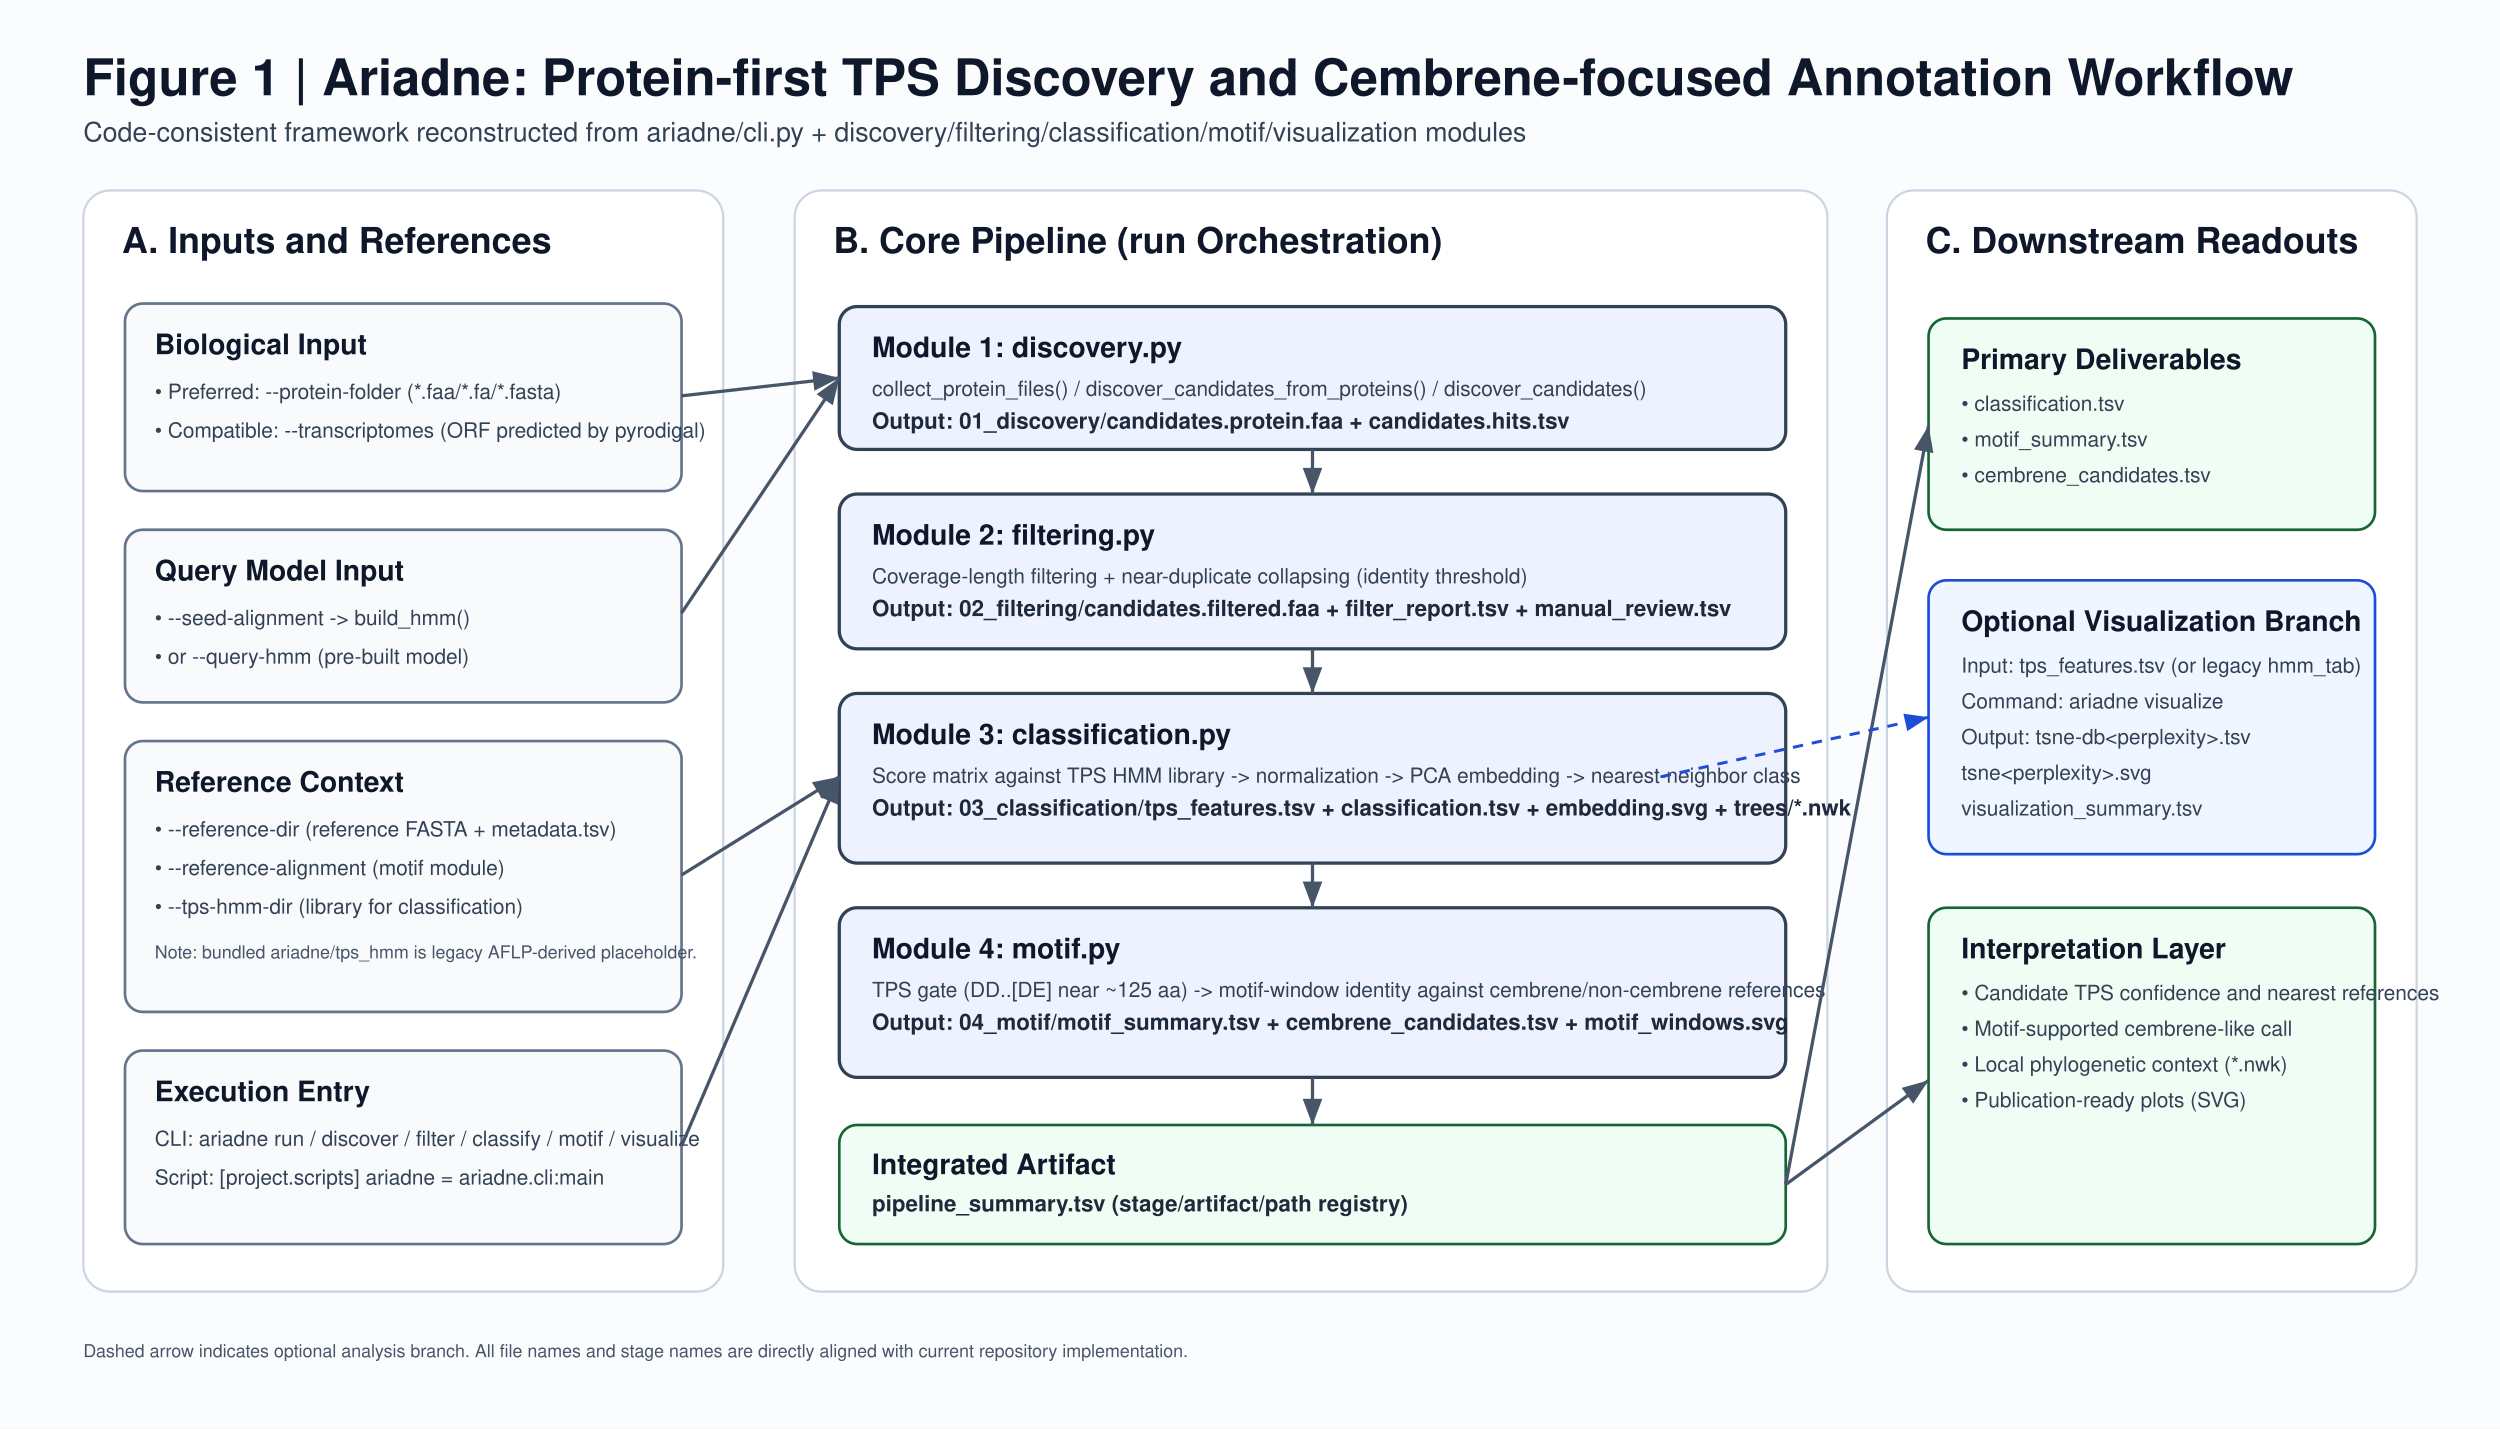
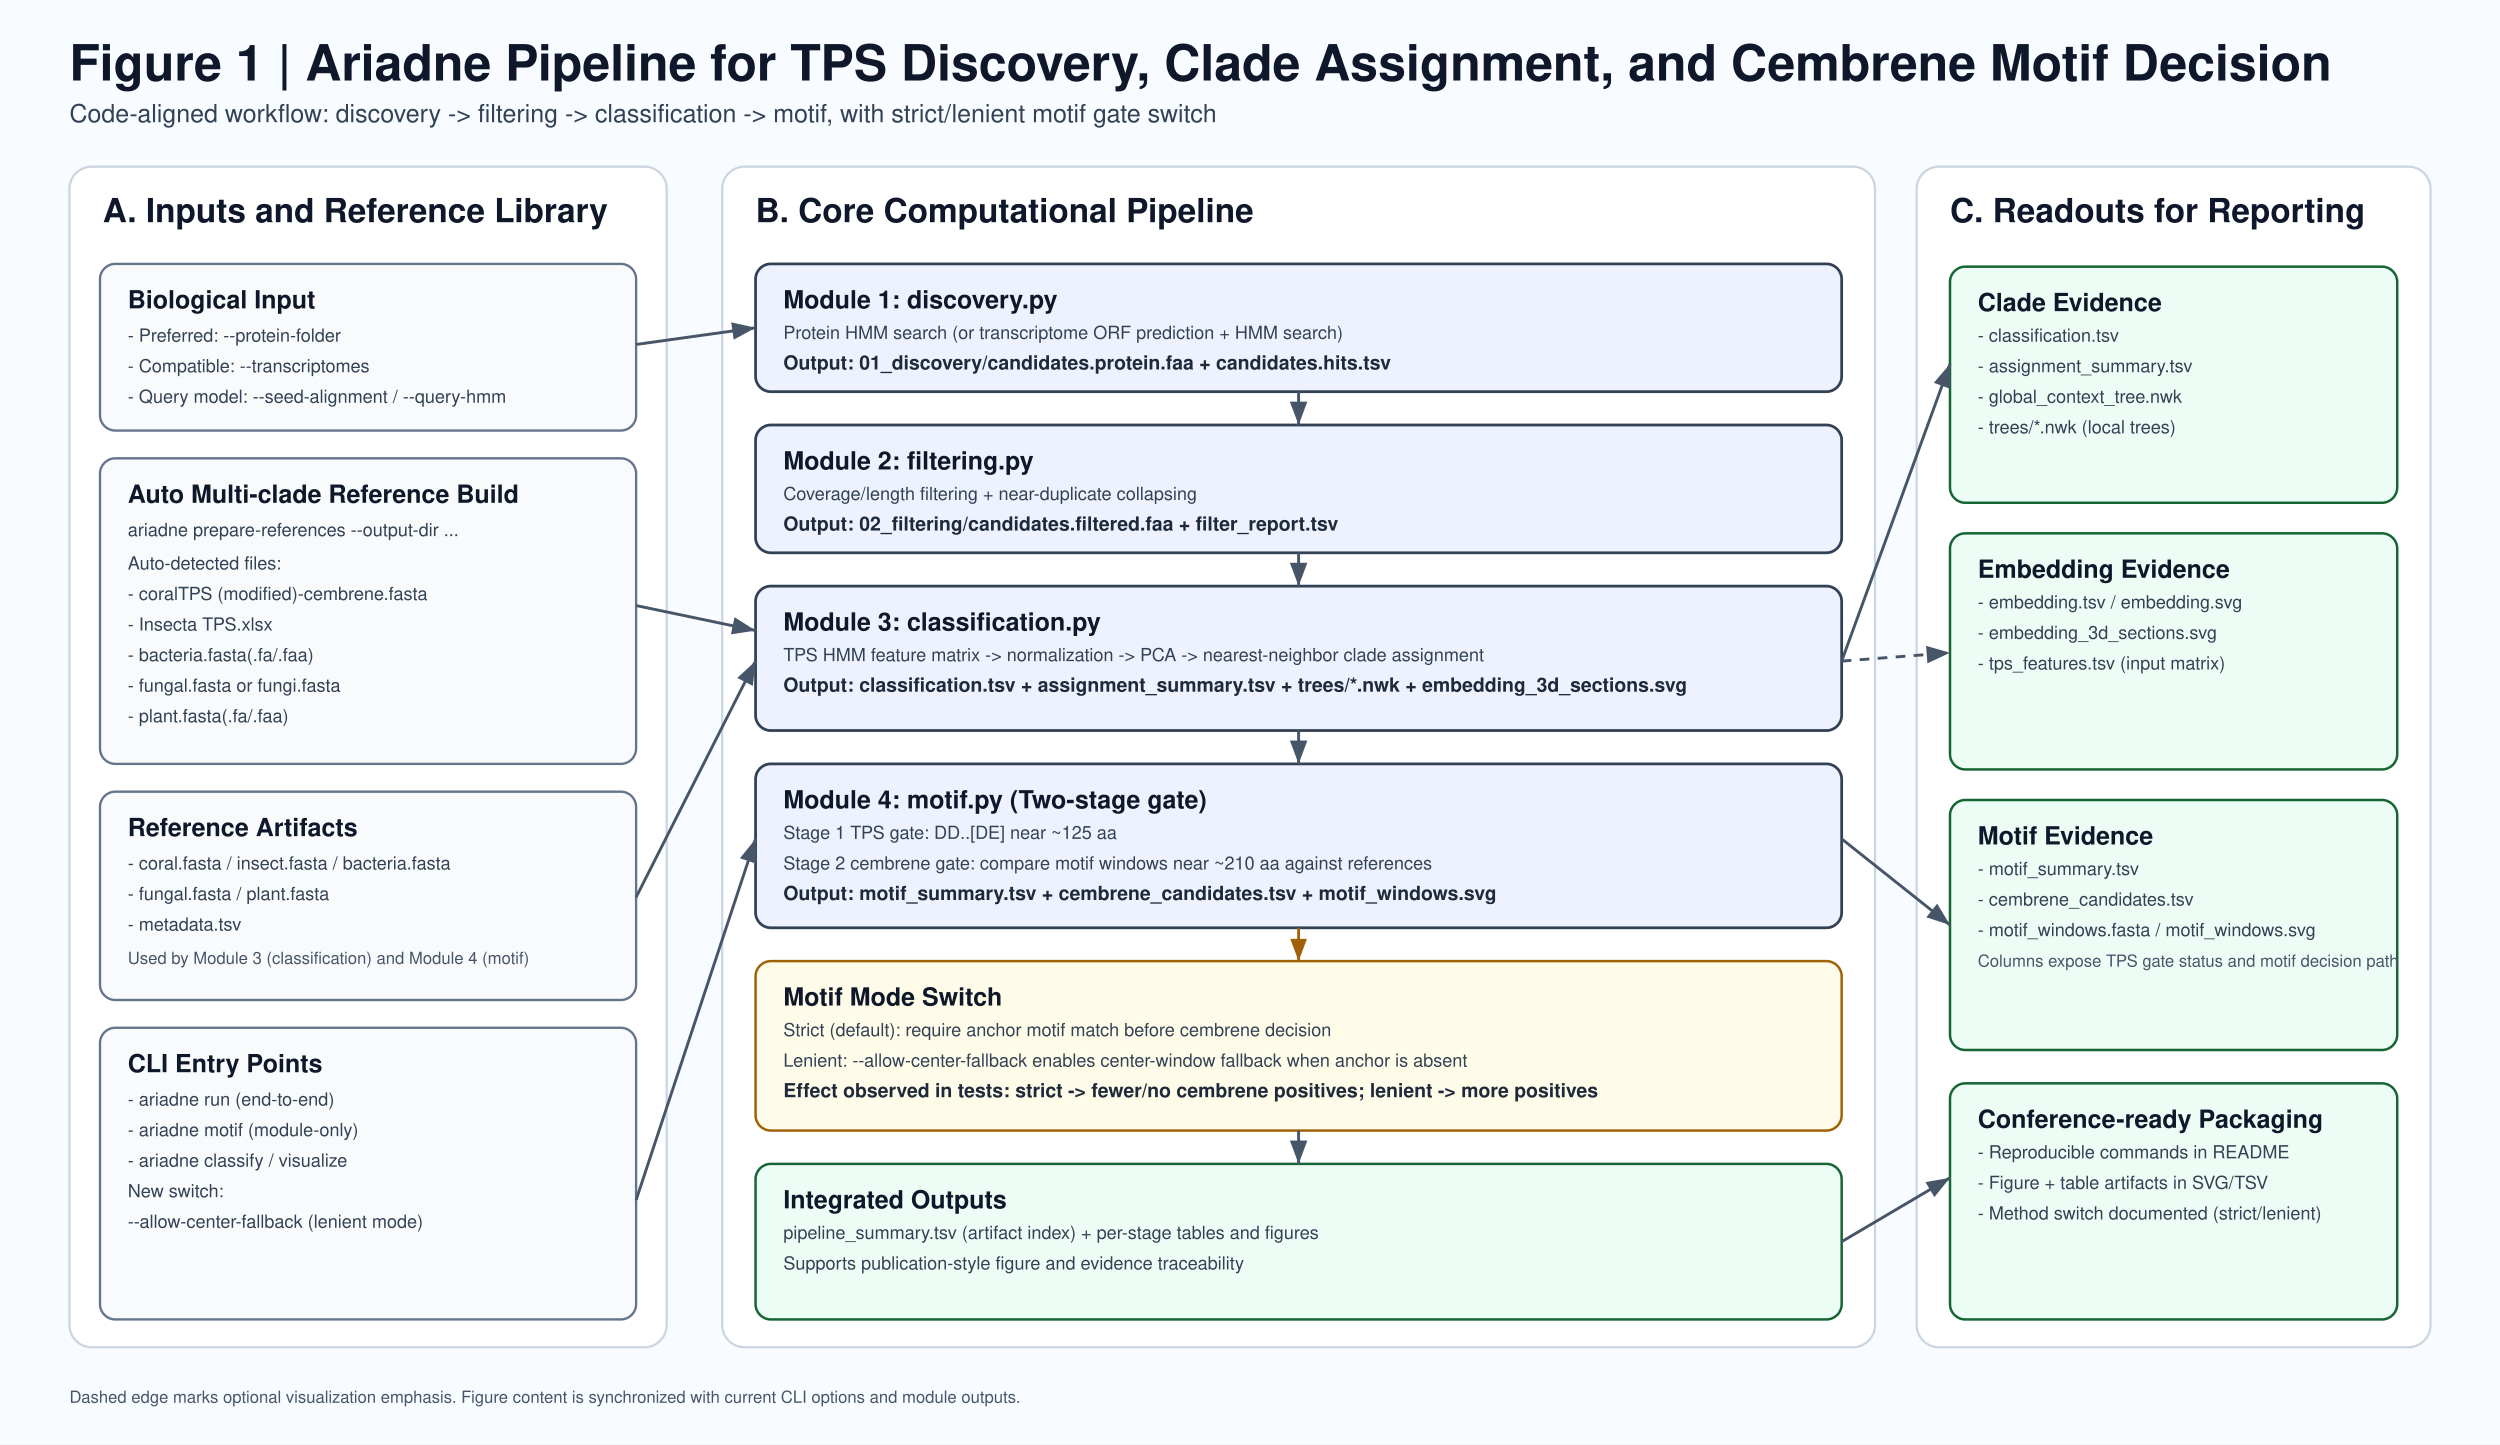
- <svg xmlns="http://www.w3.org/2000/svg" width="1680" height="960" viewBox="0 0 1680 960">
+ <svg xmlns="http://www.w3.org/2000/svg" width="1800" height="1040" viewBox="0 0 1800 1040">
  <defs>
    <style>
-       .bg { fill: #fbfcfe; }
-       .title { font: 700 34px 'Helvetica Neue', Helvetica, Arial, sans-serif; fill: #0f172a; }
+       .bg { fill: #f8fbff; }
+       .title { font: 700 36px 'Helvetica Neue', Helvetica, Arial, sans-serif; fill: #0f172a; }
      .subtitle { font: 500 18px 'Helvetica Neue', Helvetica, Arial, sans-serif; fill: #334155; }
-       .panel { fill: #ffffff; stroke: #cbd5e1; stroke-width: 1.5; rx: 18; ry: 18; }
-       .panel-label { font: 700 24px 'Helvetica Neue', Helvetica, Arial, sans-serif; fill: #0f172a; }
-       .box-input { fill: #f8fafc; stroke: #64748b; stroke-width: 1.8; rx: 12; ry: 12; }
-       .box-core { fill: #eef2ff; stroke: #334155; stroke-width: 2.2; rx: 12; ry: 12; }
-       .box-out { fill: #f0fdf4; stroke: #166534; stroke-width: 1.8; rx: 12; ry: 12; }
-       .box-opt { fill: #eff6ff; stroke: #1d4ed8; stroke-width: 1.8; rx: 12; ry: 12; }
-       .h1 { font: 700 19px 'Helvetica Neue', Helvetica, Arial, sans-serif; fill: #0f172a; }
-       .h2 { font: 600 15px 'Helvetica Neue', Helvetica, Arial, sans-serif; fill: #1e293b; }
-       .txt { font: 500 14px 'Helvetica Neue', Helvetica, Arial, sans-serif; fill: #334155; }
+       .panel { fill: #ffffff; stroke: #cbd5e1; stroke-width: 1.6; rx: 16; ry: 16; }
+       .panel-title { font: 700 24px 'Helvetica Neue', Helvetica, Arial, sans-serif; fill: #0f172a; }
+       .box-input { fill: #f8fafc; stroke: #64748b; stroke-width: 1.7; rx: 11; ry: 11; }
+       .box-core { fill: #eef2ff; stroke: #334155; stroke-width: 2.0; rx: 11; ry: 11; }
+       .box-mode { fill: #fefce8; stroke: #a16207; stroke-width: 1.8; rx: 11; ry: 11; }
+       .box-out { fill: #ecfdf5; stroke: #166534; stroke-width: 1.8; rx: 11; ry: 11; }
+       .h1 { font: 700 18px 'Helvetica Neue', Helvetica, Arial, sans-serif; fill: #0f172a; }
+       .h2 { font: 600 14px 'Helvetica Neue', Helvetica, Arial, sans-serif; fill: #1e293b; }
+       .txt { font: 500 13px 'Helvetica Neue', Helvetica, Arial, sans-serif; fill: #334155; }
      .mini { font: 500 12px 'Helvetica Neue', Helvetica, Arial, sans-serif; fill: #475569; }
-       .arrow { stroke: #475569; stroke-width: 2.2; fill: none; marker-end: url(#arrowHead); }
-       .arrow-dashed { stroke: #1d4ed8; stroke-width: 2; stroke-dasharray: 7 6; fill: none; marker-end: url(#arrowHeadBlue); }
+       .arrow { stroke: #475569; stroke-width: 2.1; fill: none; marker-end: url(#ah); }
+       .arrow-alt { stroke: #a16207; stroke-width: 2.0; fill: none; marker-end: url(#ah2); }
+       .dashed { stroke-dasharray: 7 6; }
    </style>
-     <marker id="arrowHead" markerWidth="10" markerHeight="10" refX="8" refY="3" orient="auto">
+     <marker id="ah" markerWidth="10" markerHeight="10" refX="8" refY="3" orient="auto">
      <path d="M0,0 L8,3 L0,6 Z" fill="#475569" />
    </marker>
-     <marker id="arrowHeadBlue" markerWidth="10" markerHeight="10" refX="8" refY="3" orient="auto">
-       <path d="M0,0 L8,3 L0,6 Z" fill="#1d4ed8" />
+     <marker id="ah2" markerWidth="10" markerHeight="10" refX="8" refY="3" orient="auto">
+       <path d="M0,0 L8,3 L0,6 Z" fill="#a16207" />
    </marker>
  </defs>
-   <rect x="0" y="0" width="1680" height="960" class="bg" />
-   <text x="56" y="64" class="title">Figure 1 | Ariadne: Protein-first TPS Discovery and Cembrene-focused Annotation Workflow</text>
-   <text x="56" y="95" class="subtitle">Code-consistent framework reconstructed from ariadne/cli.py + discovery/filtering/classification/motif/visualization modules</text>
-   <rect x="56" y="128" width="430" height="740" class="panel" />
-   <text x="82" y="170" class="panel-label">A. Inputs and References</text>
-   <rect x="84" y="204" width="374" height="126" class="box-input" />
-   <text x="104" y="238" class="h1">Biological Input</text>
-   <text x="104" y="268" class="txt">• Preferred: --protein-folder (*.faa/*.fa/*.fasta)</text>
-   <text x="104" y="294" class="txt">• Compatible: --transcriptomes (ORF predicted by pyrodigal)</text>
-   <rect x="84" y="356" width="374" height="116" class="box-input" />
-   <text x="104" y="390" class="h1">Query Model Input</text>
-   <text x="104" y="420" class="txt">• --seed-alignment  -&gt; build_hmm()</text>
-   <text x="104" y="446" class="txt">• or --query-hmm (pre-built model)</text>
-   <rect x="84" y="498" width="374" height="182" class="box-input" />
-   <text x="104" y="532" class="h1">Reference Context</text>
-   <text x="104" y="562" class="txt">• --reference-dir (reference FASTA + metadata.tsv)</text>
-   <text x="104" y="588" class="txt">• --reference-alignment (motif module)</text>
-   <text x="104" y="614" class="txt">• --tps-hmm-dir (library for classification)</text>
-   <text x="104" y="644" class="mini">Note: bundled ariadne/tps_hmm is legacy AFLP-derived placeholder.</text>
-   <rect x="84" y="706" width="374" height="130" class="box-input" />
-   <text x="104" y="740" class="h1">Execution Entry</text>
-   <text x="104" y="770" class="txt">CLI: ariadne run / discover / filter / classify / motif / visualize</text>
-   <text x="104" y="796" class="txt">Script: [project.scripts] ariadne = ariadne.cli:main</text>
-   <rect x="534" y="128" width="694" height="740" class="panel" />
-   <text x="560" y="170" class="panel-label">B. Core Pipeline (run Orchestration)</text>
-   <rect x="564" y="206" width="636" height="96" class="box-core" />
-   <text x="586" y="240" class="h1">Module 1: discovery.py</text>
-   <text x="586" y="266" class="txt">collect_protein_files() / discover_candidates_from_proteins() / discover_candidates()</text>
-   <text x="586" y="288" class="h2">Output: 01_discovery/candidates.protein.faa + candidates.hits.tsv</text>
-   <rect x="564" y="332" width="636" height="104" class="box-core" />
-   <text x="586" y="366" class="h1">Module 2: filtering.py</text>
-   <text x="586" y="392" class="txt">Coverage-length filtering + near-duplicate collapsing (identity threshold)</text>
-   <text x="586" y="414" class="h2">Output: 02_filtering/candidates.filtered.faa + filter_report.tsv + manual_review.tsv</text>
-   <rect x="564" y="466" width="636" height="114" class="box-core" />
-   <text x="586" y="500" class="h1">Module 3: classification.py</text>
-   <text x="586" y="526" class="txt">Score matrix against TPS HMM library -&gt; normalization -&gt; PCA embedding -&gt; nearest-neighbor class</text>
-   <text x="586" y="548" class="h2">Output: 03_classification/tps_features.tsv + classification.tsv + embedding.svg + trees/*.nwk</text>
-   <rect x="564" y="610" width="636" height="114" class="box-core" />
-   <text x="586" y="644" class="h1">Module 4: motif.py</text>
-   <text x="586" y="670" class="txt">TPS gate (DD..[DE] near ~125 aa) -&gt; motif-window identity against cembrene/non-cembrene references</text>
-   <text x="586" y="692" class="h2">Output: 04_motif/motif_summary.tsv + cembrene_candidates.tsv + motif_windows.svg</text>
-   <rect x="564" y="756" width="636" height="80" class="box-out" />
-   <text x="586" y="789" class="h1">Integrated Artifact</text>
-   <text x="586" y="814" class="h2">pipeline_summary.tsv (stage/artifact/path registry)</text>
-   <rect x="1268" y="128" width="356" height="740" class="panel" />
-   <text x="1294" y="170" class="panel-label">C. Downstream Readouts</text>
-   <rect x="1296" y="214" width="300" height="142" class="box-out" />
-   <text x="1318" y="248" class="h1">Primary Deliverables</text>
-   <text x="1318" y="276" class="txt">• classification.tsv</text>
-   <text x="1318" y="300" class="txt">• motif_summary.tsv</text>
-   <text x="1318" y="324" class="txt">• cembrene_candidates.tsv</text>
-   <rect x="1296" y="390" width="300" height="184" class="box-opt" />
-   <text x="1318" y="424" class="h1">Optional Visualization Branch</text>
-   <text x="1318" y="452" class="txt">Input: tps_features.tsv (or legacy hmm_tab)</text>
-   <text x="1318" y="476" class="txt">Command: ariadne visualize</text>
-   <text x="1318" y="500" class="txt">Output: tsne-db&lt;perplexity&gt;.tsv</text>
-   <text x="1318" y="524" class="txt">         tsne&lt;perplexity&gt;.svg</text>
-   <text x="1318" y="548" class="txt">         visualization_summary.tsv</text>
-   <rect x="1296" y="610" width="300" height="226" class="box-out" />
-   <text x="1318" y="644" class="h1">Interpretation Layer</text>
-   <text x="1318" y="672" class="txt">• Candidate TPS confidence and nearest references</text>
-   <text x="1318" y="696" class="txt">• Motif-supported cembrene-like call</text>
-   <text x="1318" y="720" class="txt">• Local phylogenetic context (*.nwk)</text>
-   <text x="1318" y="744" class="txt">• Publication-ready plots (SVG)</text>
-   <path d="M458 266 L564 254" class="arrow" />
-   <path d="M458 412 L564 254" class="arrow" />
-   <path d="M458 588 L564 522" class="arrow" />
-   <path d="M458 770 L564 522" class="arrow" />
-   <path d="M882 302 L882 332" class="arrow" />
-   <path d="M882 436 L882 466" class="arrow" />
-   <path d="M882 580 L882 610" class="arrow" />
-   <path d="M882 724 L882 756" class="arrow" />
-   <path d="M1200 796 L1296 286" class="arrow" />
-   <path d="M1200 796 L1296 726" class="arrow" />
-   <path d="M1116 522 L1296 482" class="arrow-dashed" />
-   <text x="56" y="912" class="mini">Dashed arrow indicates optional analysis branch. All file names and stage names are directly aligned with current repository implementation.</text>
+   <rect class="bg" x="0" y="0" width="1800" height="1040" />
+   <text x="50" y="58" class="title">Figure 1 | Ariadne Pipeline for TPS Discovery, Clade Assignment, and Cembrene Motif Decision</text>
+   <text x="50" y="88" class="subtitle">Code-aligned workflow: discovery -&gt; filtering -&gt; classification -&gt; motif, with strict/lenient motif gate switch</text>
+   <rect x="50" y="120" width="430" height="850" class="panel" />
+   <text x="74" y="160" class="panel-title">A. Inputs and Reference Library</text>
+   <rect x="72" y="190" width="386" height="120" class="box-input" />
+   <text x="92" y="222" class="h1">Biological Input</text>
+   <text x="92" y="246" class="txt">- Preferred: --protein-folder</text>
+   <text x="92" y="268" class="txt">- Compatible: --transcriptomes</text>
+   <text x="92" y="290" class="txt">- Query model: --seed-alignment / --query-hmm</text>
+   <rect x="72" y="330" width="386" height="220" class="box-input" />
+   <text x="92" y="362" class="h1">Auto Multi-clade Reference Build</text>
+   <text x="92" y="386" class="txt">ariadne prepare-references --output-dir ...</text>
+   <text x="92" y="410" class="txt">Auto-detected files:</text>
+   <text x="92" y="432" class="txt">- coralTPS (modified)-cembrene.fasta</text>
+   <text x="92" y="454" class="txt">- Insecta TPS.xlsx</text>
+   <text x="92" y="476" class="txt">- bacteria.fasta(.fa/.faa)</text>
+   <text x="92" y="498" class="txt">- fungal.fasta or fungi.fasta</text>
+   <text x="92" y="520" class="txt">- plant.fasta(.fa/.faa)</text>
+   <rect x="72" y="570" width="386" height="150" class="box-input" />
+   <text x="92" y="602" class="h1">Reference Artifacts</text>
+   <text x="92" y="626" class="txt">- coral.fasta / insect.fasta / bacteria.fasta</text>
+   <text x="92" y="648" class="txt">- fungal.fasta / plant.fasta</text>
+   <text x="92" y="670" class="txt">- metadata.tsv</text>
+   <text x="92" y="694" class="mini">Used by Module 3 (classification) and Module 4 (motif)</text>
+   <rect x="72" y="740" width="386" height="210" class="box-input" />
+   <text x="92" y="772" class="h1">CLI Entry Points</text>
+   <text x="92" y="796" class="txt">- ariadne run (end-to-end)</text>
+   <text x="92" y="818" class="txt">- ariadne motif (module-only)</text>
+   <text x="92" y="840" class="txt">- ariadne classify / visualize</text>
+   <text x="92" y="862" class="txt">New switch:</text>
+   <text x="92" y="884" class="txt">--allow-center-fallback (lenient mode)</text>
+   <rect x="520" y="120" width="830" height="850" class="panel" />
+   <text x="544" y="160" class="panel-title">B. Core Computational Pipeline</text>
+   <rect x="544" y="190" width="782" height="92" class="box-core" />
+   <text x="564" y="222" class="h1">Module 1: discovery.py</text>
+   <text x="564" y="244" class="txt">Protein HMM search (or transcriptome ORF prediction + HMM search)</text>
+   <text x="564" y="266" class="h2">Output: 01_discovery/candidates.protein.faa + candidates.hits.tsv</text>
+   <rect x="544" y="306" width="782" height="92" class="box-core" />
+   <text x="564" y="338" class="h1">Module 2: filtering.py</text>
+   <text x="564" y="360" class="txt">Coverage/length filtering + near-duplicate collapsing</text>
+   <text x="564" y="382" class="h2">Output: 02_filtering/candidates.filtered.faa + filter_report.tsv</text>
+   <rect x="544" y="422" width="782" height="104" class="box-core" />
+   <text x="564" y="454" class="h1">Module 3: classification.py</text>
+   <text x="564" y="476" class="txt">TPS HMM feature matrix -&gt; normalization -&gt; PCA -&gt; nearest-neighbor clade assignment</text>
+   <text x="564" y="498" class="h2">Output: classification.tsv + assignment_summary.tsv + trees/*.nwk + embedding_3d_sections.svg</text>
+   <rect x="544" y="550" width="782" height="118" class="box-core" />
+   <text x="564" y="582" class="h1">Module 4: motif.py (Two-stage gate)</text>
+   <text x="564" y="604" class="txt">Stage 1 TPS gate: DD..[DE] near ~125 aa</text>
+   <text x="564" y="626" class="txt">Stage 2 cembrene gate: compare motif windows near ~210 aa against references</text>
+   <text x="564" y="648" class="h2">Output: motif_summary.tsv + cembrene_candidates.tsv + motif_windows.svg</text>
+   <rect x="544" y="692" width="782" height="122" class="box-mode" />
+   <text x="564" y="724" class="h1">Motif Mode Switch</text>
+   <text x="564" y="746" class="txt">Strict (default): require anchor motif match before cembrene decision</text>
+   <text x="564" y="768" class="txt">Lenient: --allow-center-fallback enables center-window fallback when anchor is absent</text>
+   <text x="564" y="790" class="h2">Effect observed in tests: strict -&gt; fewer/no cembrene positives; lenient -&gt; more positives</text>
+   <rect x="544" y="838" width="782" height="112" class="box-out" />
+   <text x="564" y="870" class="h1">Integrated Outputs</text>
+   <text x="564" y="892" class="txt">pipeline_summary.tsv (artifact index) + per-stage tables and figures</text>
+   <text x="564" y="914" class="txt">Supports publication-style figure and evidence traceability</text>
+   <rect x="1380" y="120" width="370" height="850" class="panel" />
+   <text x="1404" y="160" class="panel-title">C. Readouts for Reporting</text>
+   <rect x="1404" y="192" width="322" height="170" class="box-out" />
+   <text x="1424" y="224" class="h1">Clade Evidence</text>
+   <text x="1424" y="246" class="txt">- classification.tsv</text>
+   <text x="1424" y="268" class="txt">- assignment_summary.tsv</text>
+   <text x="1424" y="290" class="txt">- global_context_tree.nwk</text>
+   <text x="1424" y="312" class="txt">- trees/*.nwk (local trees)</text>
+   <rect x="1404" y="384" width="322" height="170" class="box-out" />
+   <text x="1424" y="416" class="h1">Embedding Evidence</text>
+   <text x="1424" y="438" class="txt">- embedding.tsv / embedding.svg</text>
+   <text x="1424" y="460" class="txt">- embedding_3d_sections.svg</text>
+   <text x="1424" y="482" class="txt">- tps_features.tsv (input matrix)</text>
+   <rect x="1404" y="576" width="322" height="180" class="box-out" />
+   <text x="1424" y="608" class="h1">Motif Evidence</text>
+   <text x="1424" y="630" class="txt">- motif_summary.tsv</text>
+   <text x="1424" y="652" class="txt">- cembrene_candidates.tsv</text>
+   <text x="1424" y="674" class="txt">- motif_windows.fasta / motif_windows.svg</text>
+   <text x="1424" y="696" class="mini">Columns expose TPS gate status and motif decision path</text>
+   <rect x="1404" y="780" width="322" height="170" class="box-out" />
+   <text x="1424" y="812" class="h1">Conference-ready Packaging</text>
+   <text x="1424" y="834" class="txt">- Reproducible commands in README</text>
+   <text x="1424" y="856" class="txt">- Figure + table artifacts in SVG/TSV</text>
+   <text x="1424" y="878" class="txt">- Method switch documented (strict/lenient)</text>
+   <path class="arrow" d="M458 248 L544 236" />
+   <path class="arrow" d="M458 436 L544 454" />
+   <path class="arrow" d="M458 646 L544 476" />
+   <path class="arrow" d="M458 864 L544 604" />
+   <path class="arrow" d="M935 282 L935 306" />
+   <path class="arrow" d="M935 398 L935 422" />
+   <path class="arrow" d="M935 526 L935 550" />
+   <path class="arrow-alt" d="M935 668 L935 692" />
+   <path class="arrow" d="M935 814 L935 838" />
+   <path class="arrow" d="M1326 476 L1404 262" />
+   <path class="arrow dashed" d="M1326 476 L1404 470" />
+   <path class="arrow" d="M1326 604 L1404 666" />
+   <path class="arrow" d="M1326 894 L1404 848" />
+   <text x="50" y="1010" class="mini">Dashed edge marks optional visualization emphasis. Figure content is synchronized with current CLI options and module outputs.</text>
</svg>
